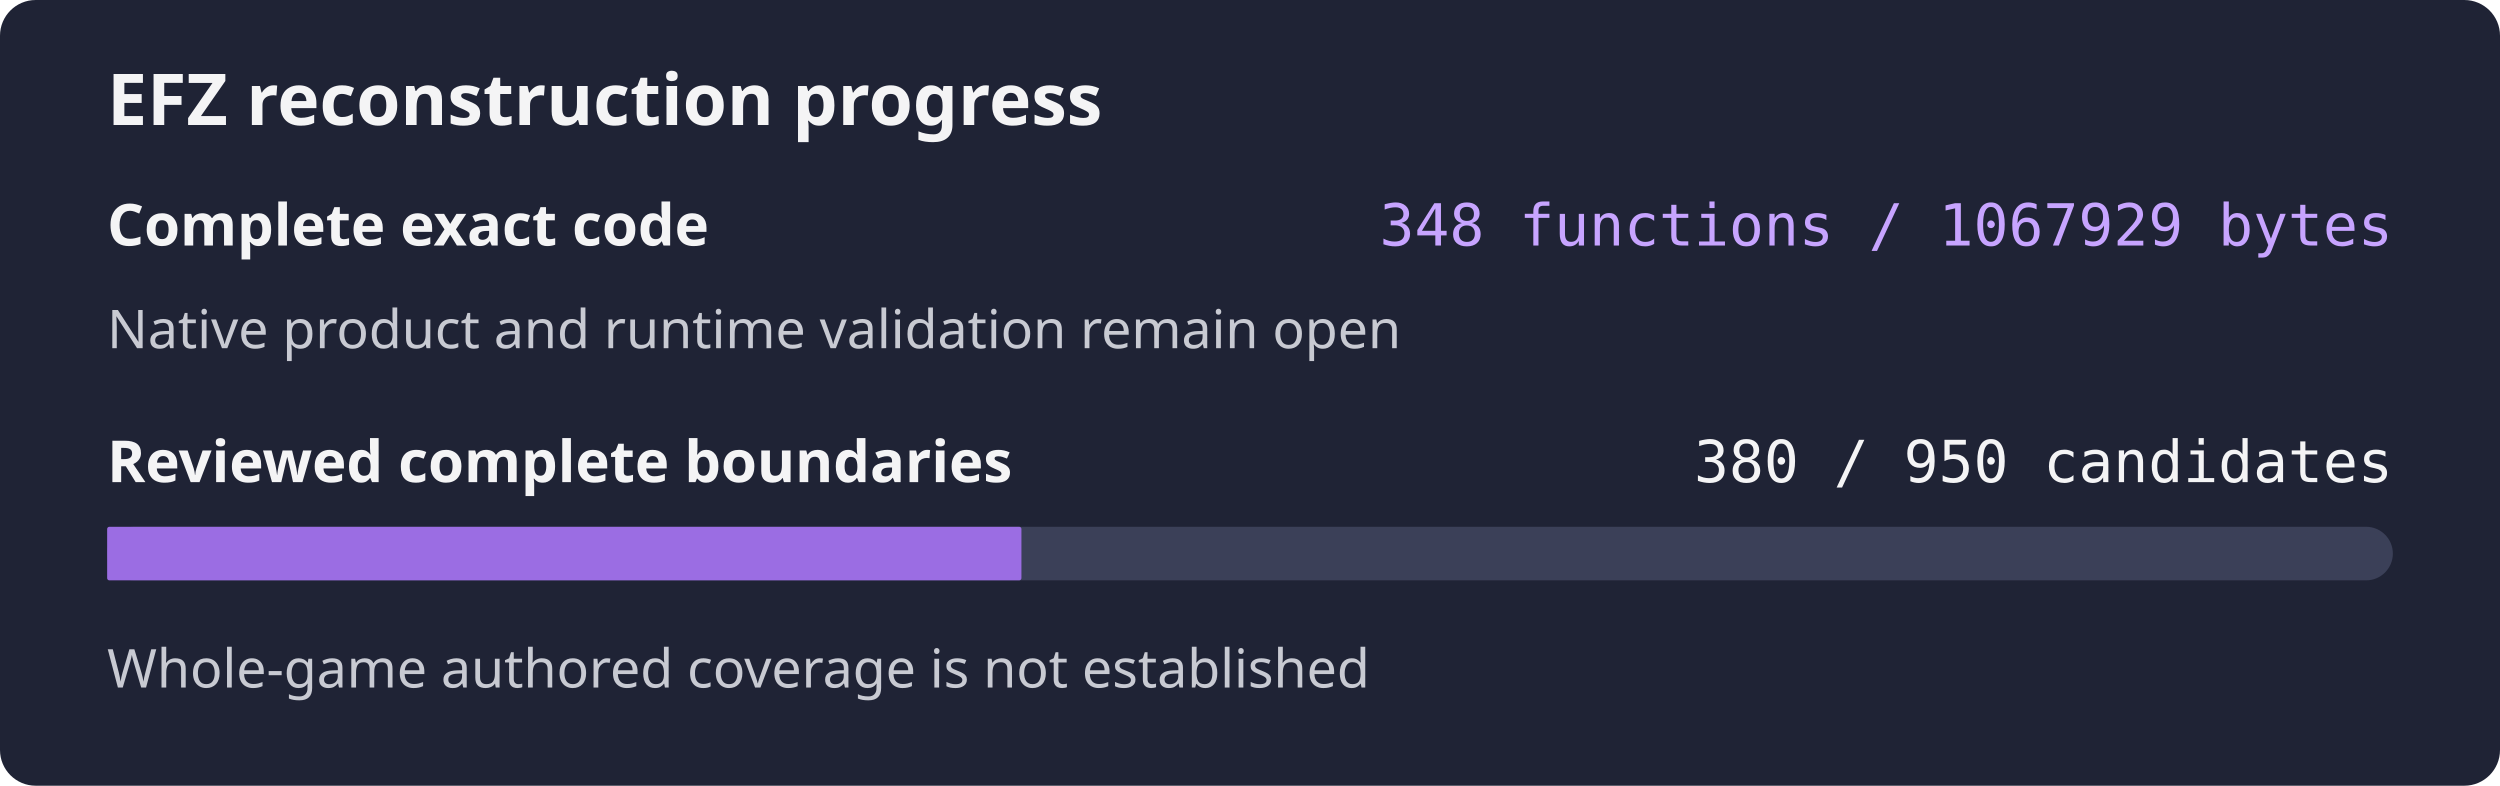
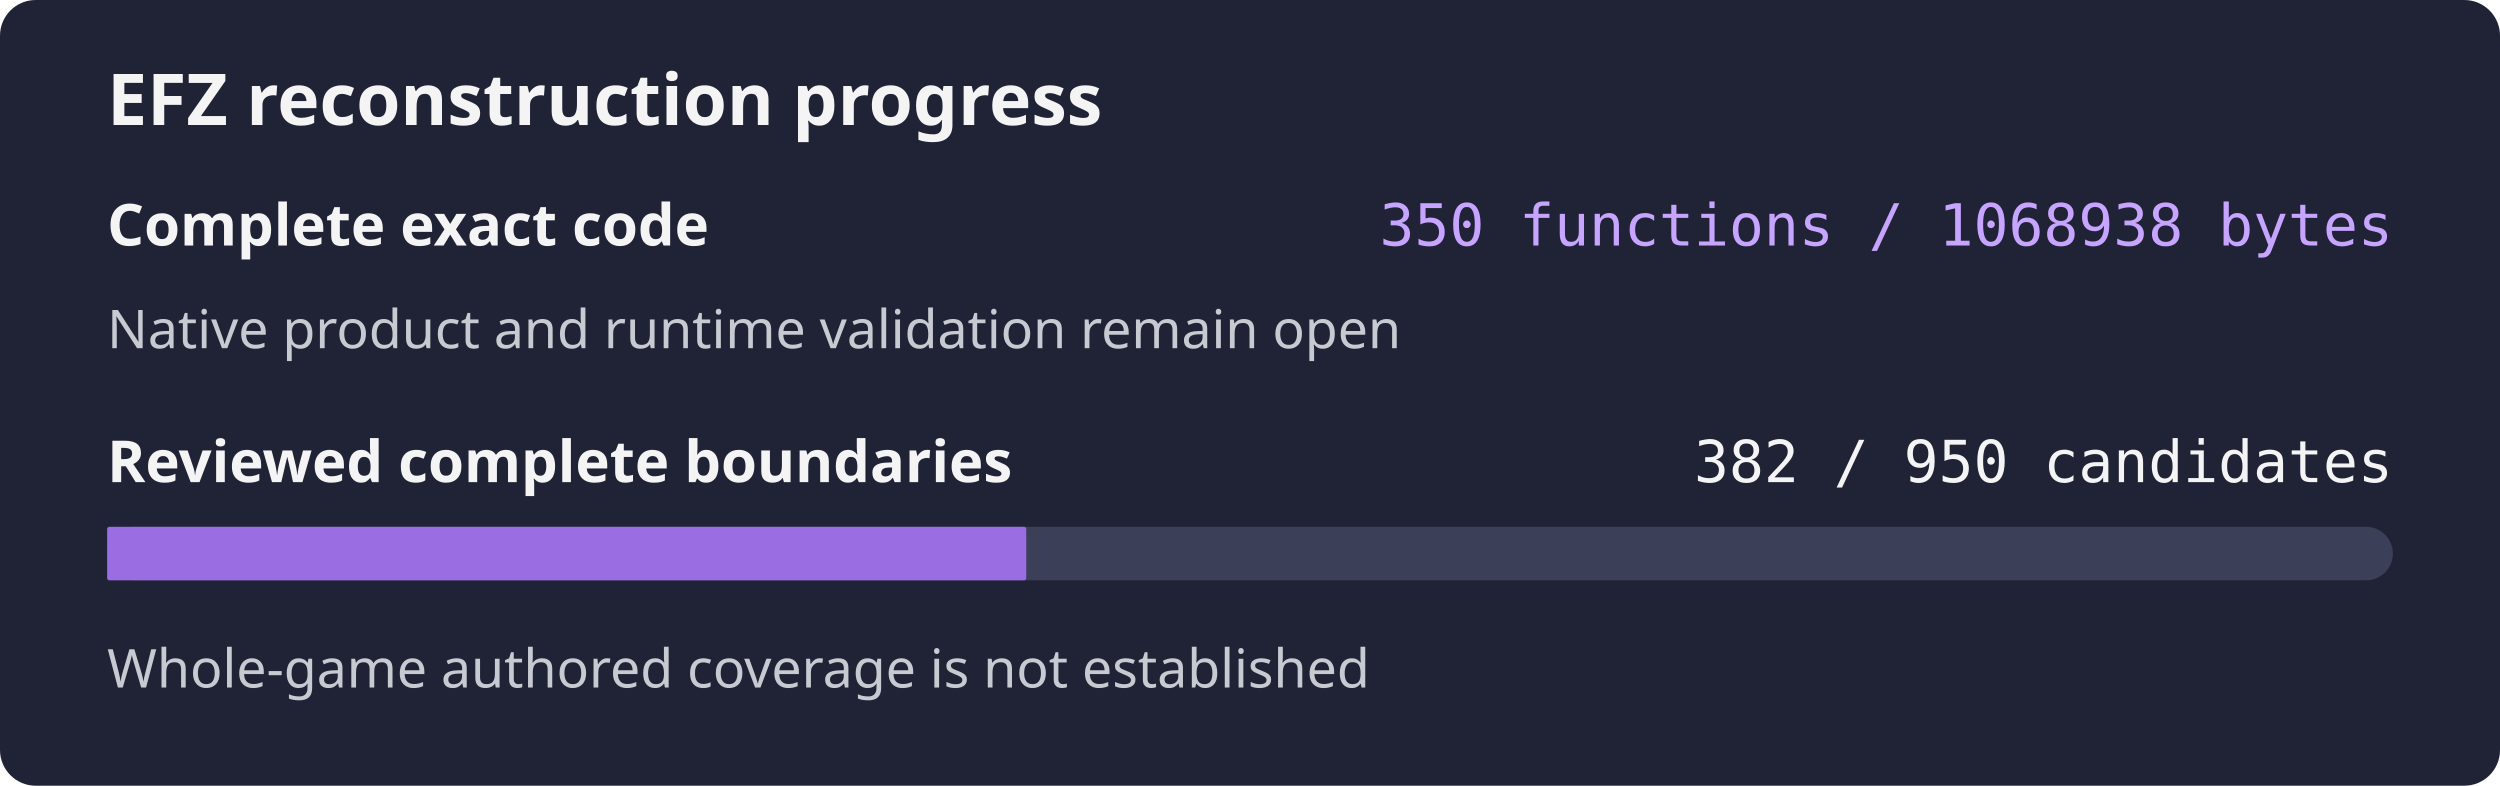
- <svg xmlns="http://www.w3.org/2000/svg" width="560" height="176" role="img" aria-label="EFZ reconstruction: 348 exact functions, 1067929 exact bytes; 380 reviewed boundaries out of 950 candidates">
+ <svg xmlns="http://www.w3.org/2000/svg" width="560" height="176" role="img" aria-label="EFZ reconstruction: 350 exact functions, 1068938 exact bytes; 382 reviewed boundaries out of 950 candidates">
  <rect width="560" height="176" rx="8" fill="#1f2335" />
  <text x="24" y="28" fill="#f4f4f5" font-family="sans-serif" font-size="16" font-weight="600">EFZ reconstruction progress</text>
  <text x="24" y="55" fill="#f4f4f5" font-family="sans-serif" font-size="13" font-weight="600">Complete exact code</text>
-   <text x="536" y="55" fill="#c7a4ff" text-anchor="end" font-family="monospace" font-size="13">348 functions / 1067929 bytes</text>
+   <text x="536" y="55" fill="#c7a4ff" text-anchor="end" font-family="monospace" font-size="13">350 functions / 1068938 bytes</text>
  <text x="24" y="78" fill="#c8cad2" font-family="sans-serif" font-size="12">Native product and runtime validation remain open</text>
  <text x="24" y="108" fill="#f4f4f5" font-family="sans-serif" font-size="13" font-weight="600">Reviewed complete boundaries</text>
-   <text x="536" y="108" fill="#f4f4f5" text-anchor="end" font-family="monospace" font-size="13">380 / 950 candidates</text>
+   <text x="536" y="108" fill="#f4f4f5" text-anchor="end" font-family="monospace" font-size="13">382 / 950 candidates</text>
  <rect x="24" y="118" width="512" height="12" rx="6" fill="#3b4058" />
-   <rect x="24" y="118" width="204.80" height="12" rx="0.5" fill="#9b6de3" />
+   <rect x="24" y="118" width="205.88" height="12" rx="0.5" fill="#9b6de3" />
  <text x="24" y="154" fill="#c8cad2" font-family="sans-serif" font-size="12">Whole-game authored coverage is not established</text>
</svg>
